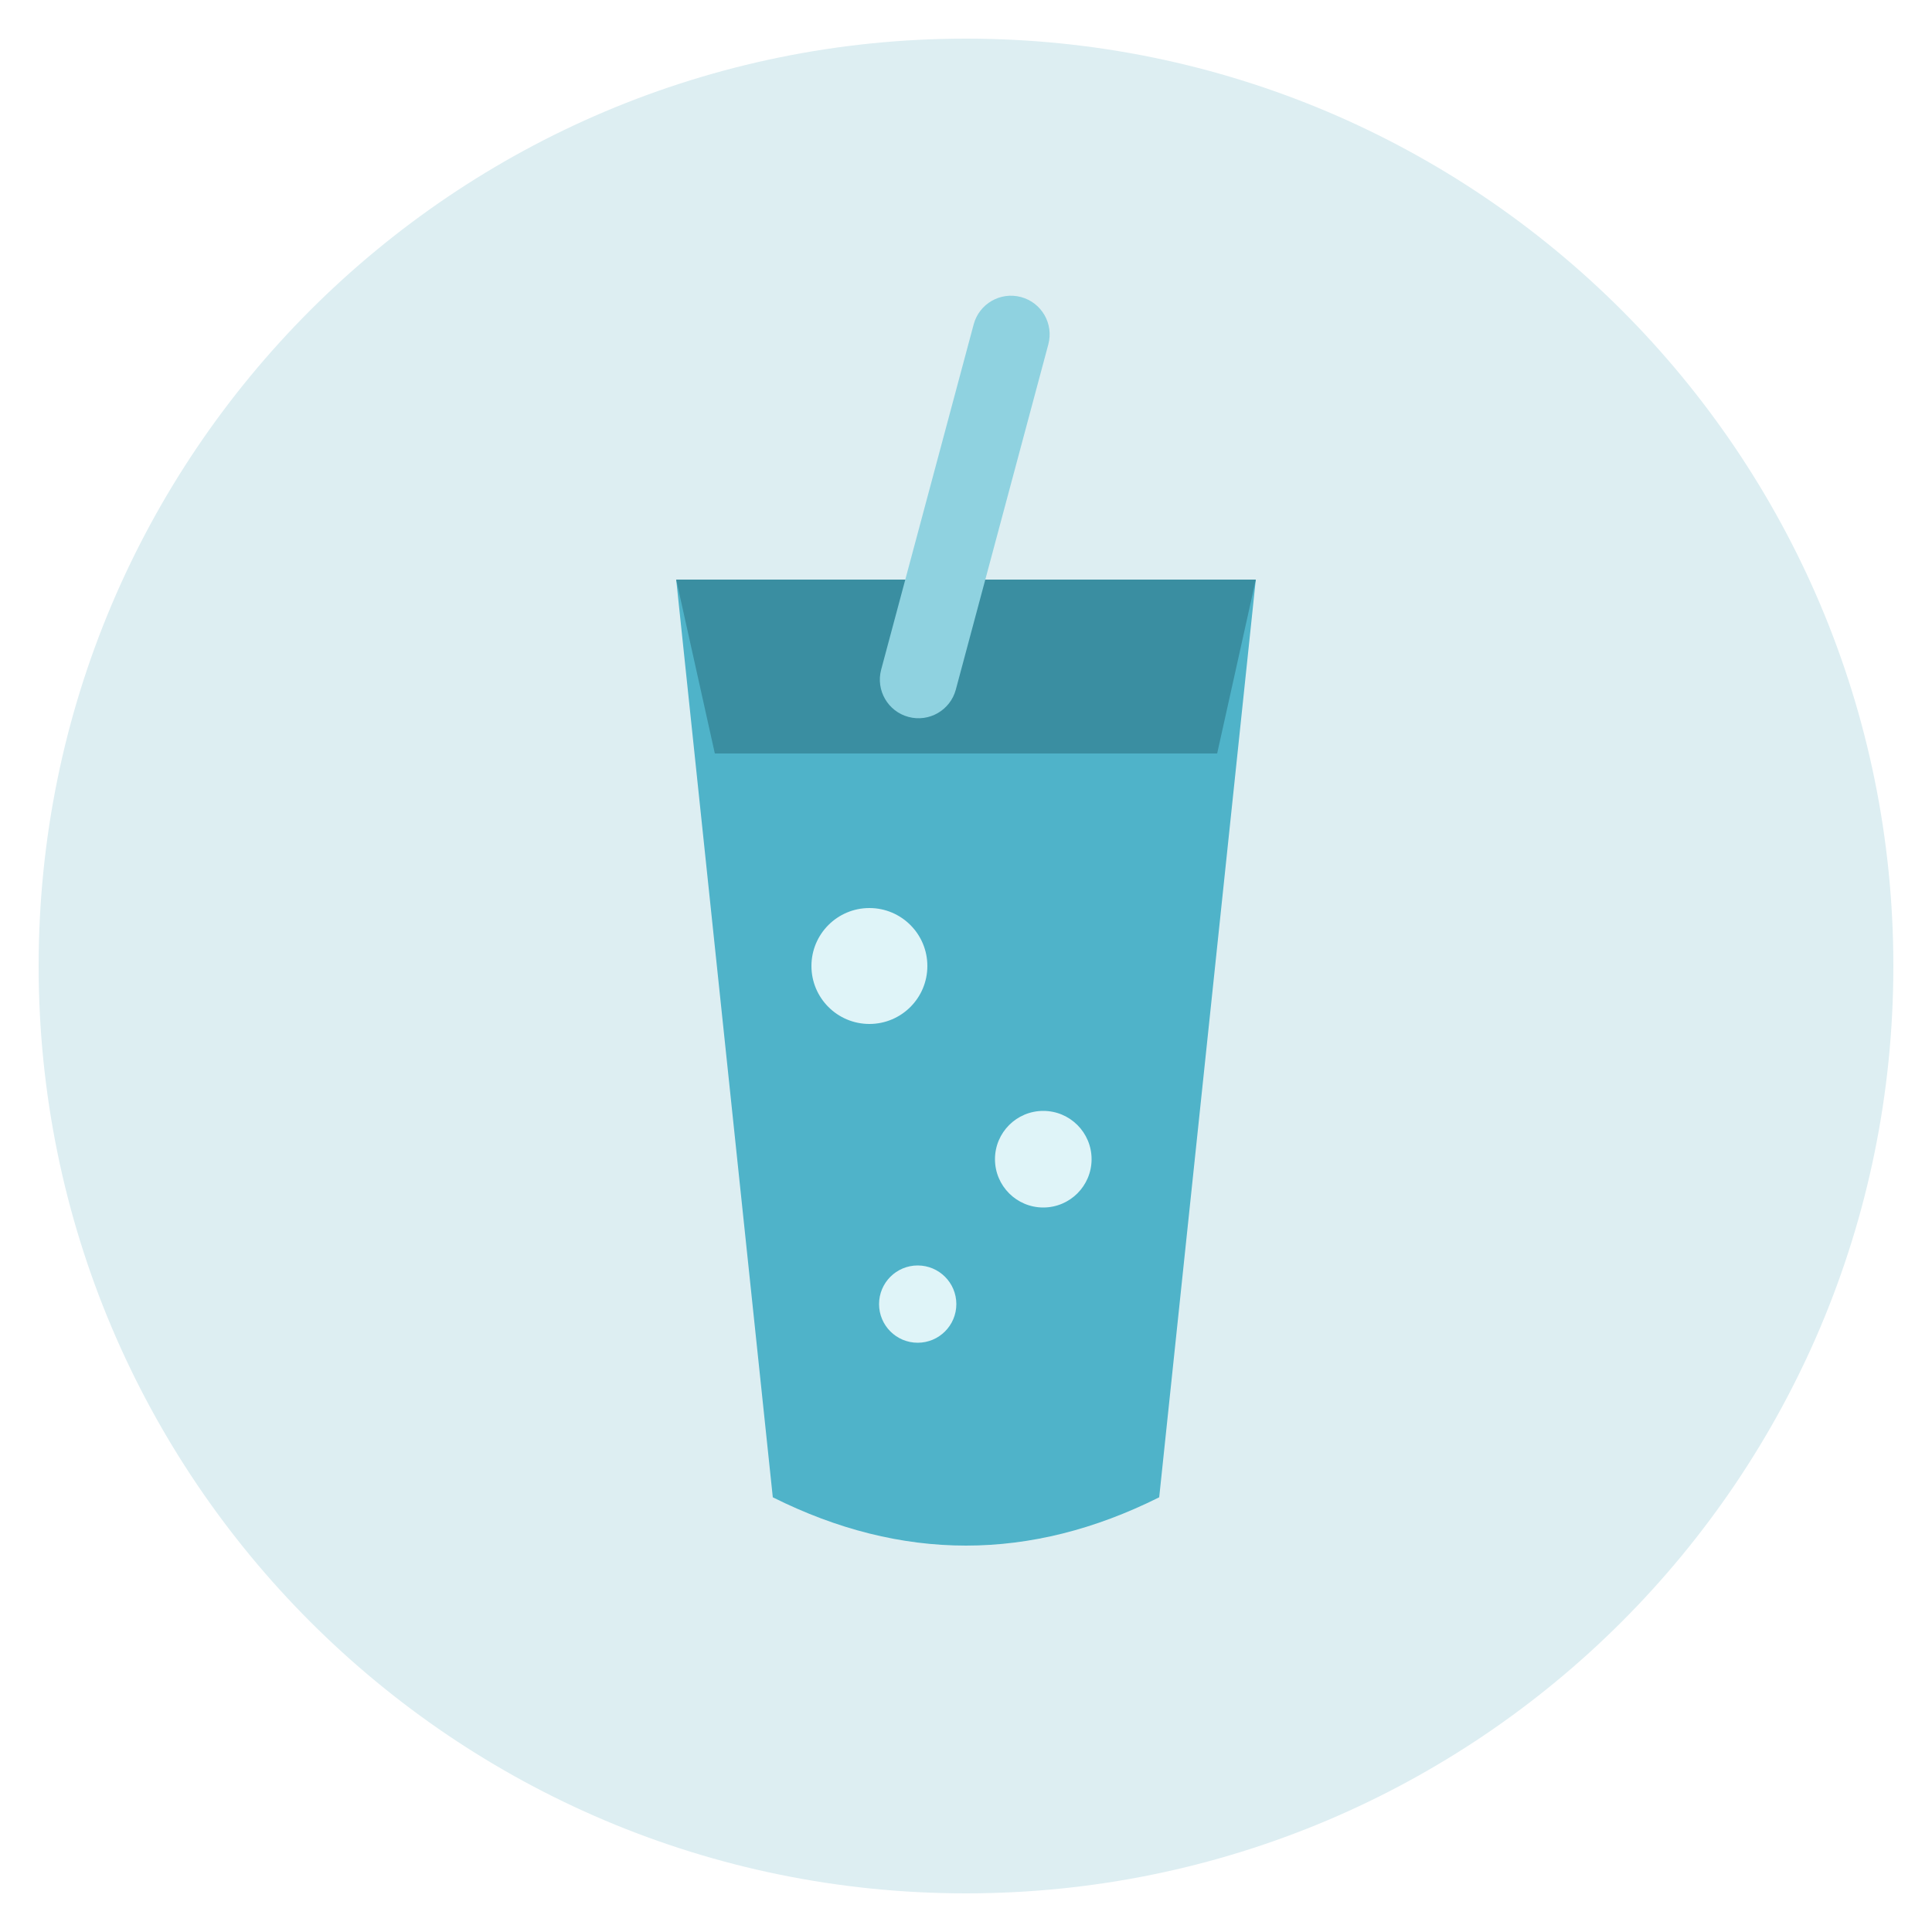
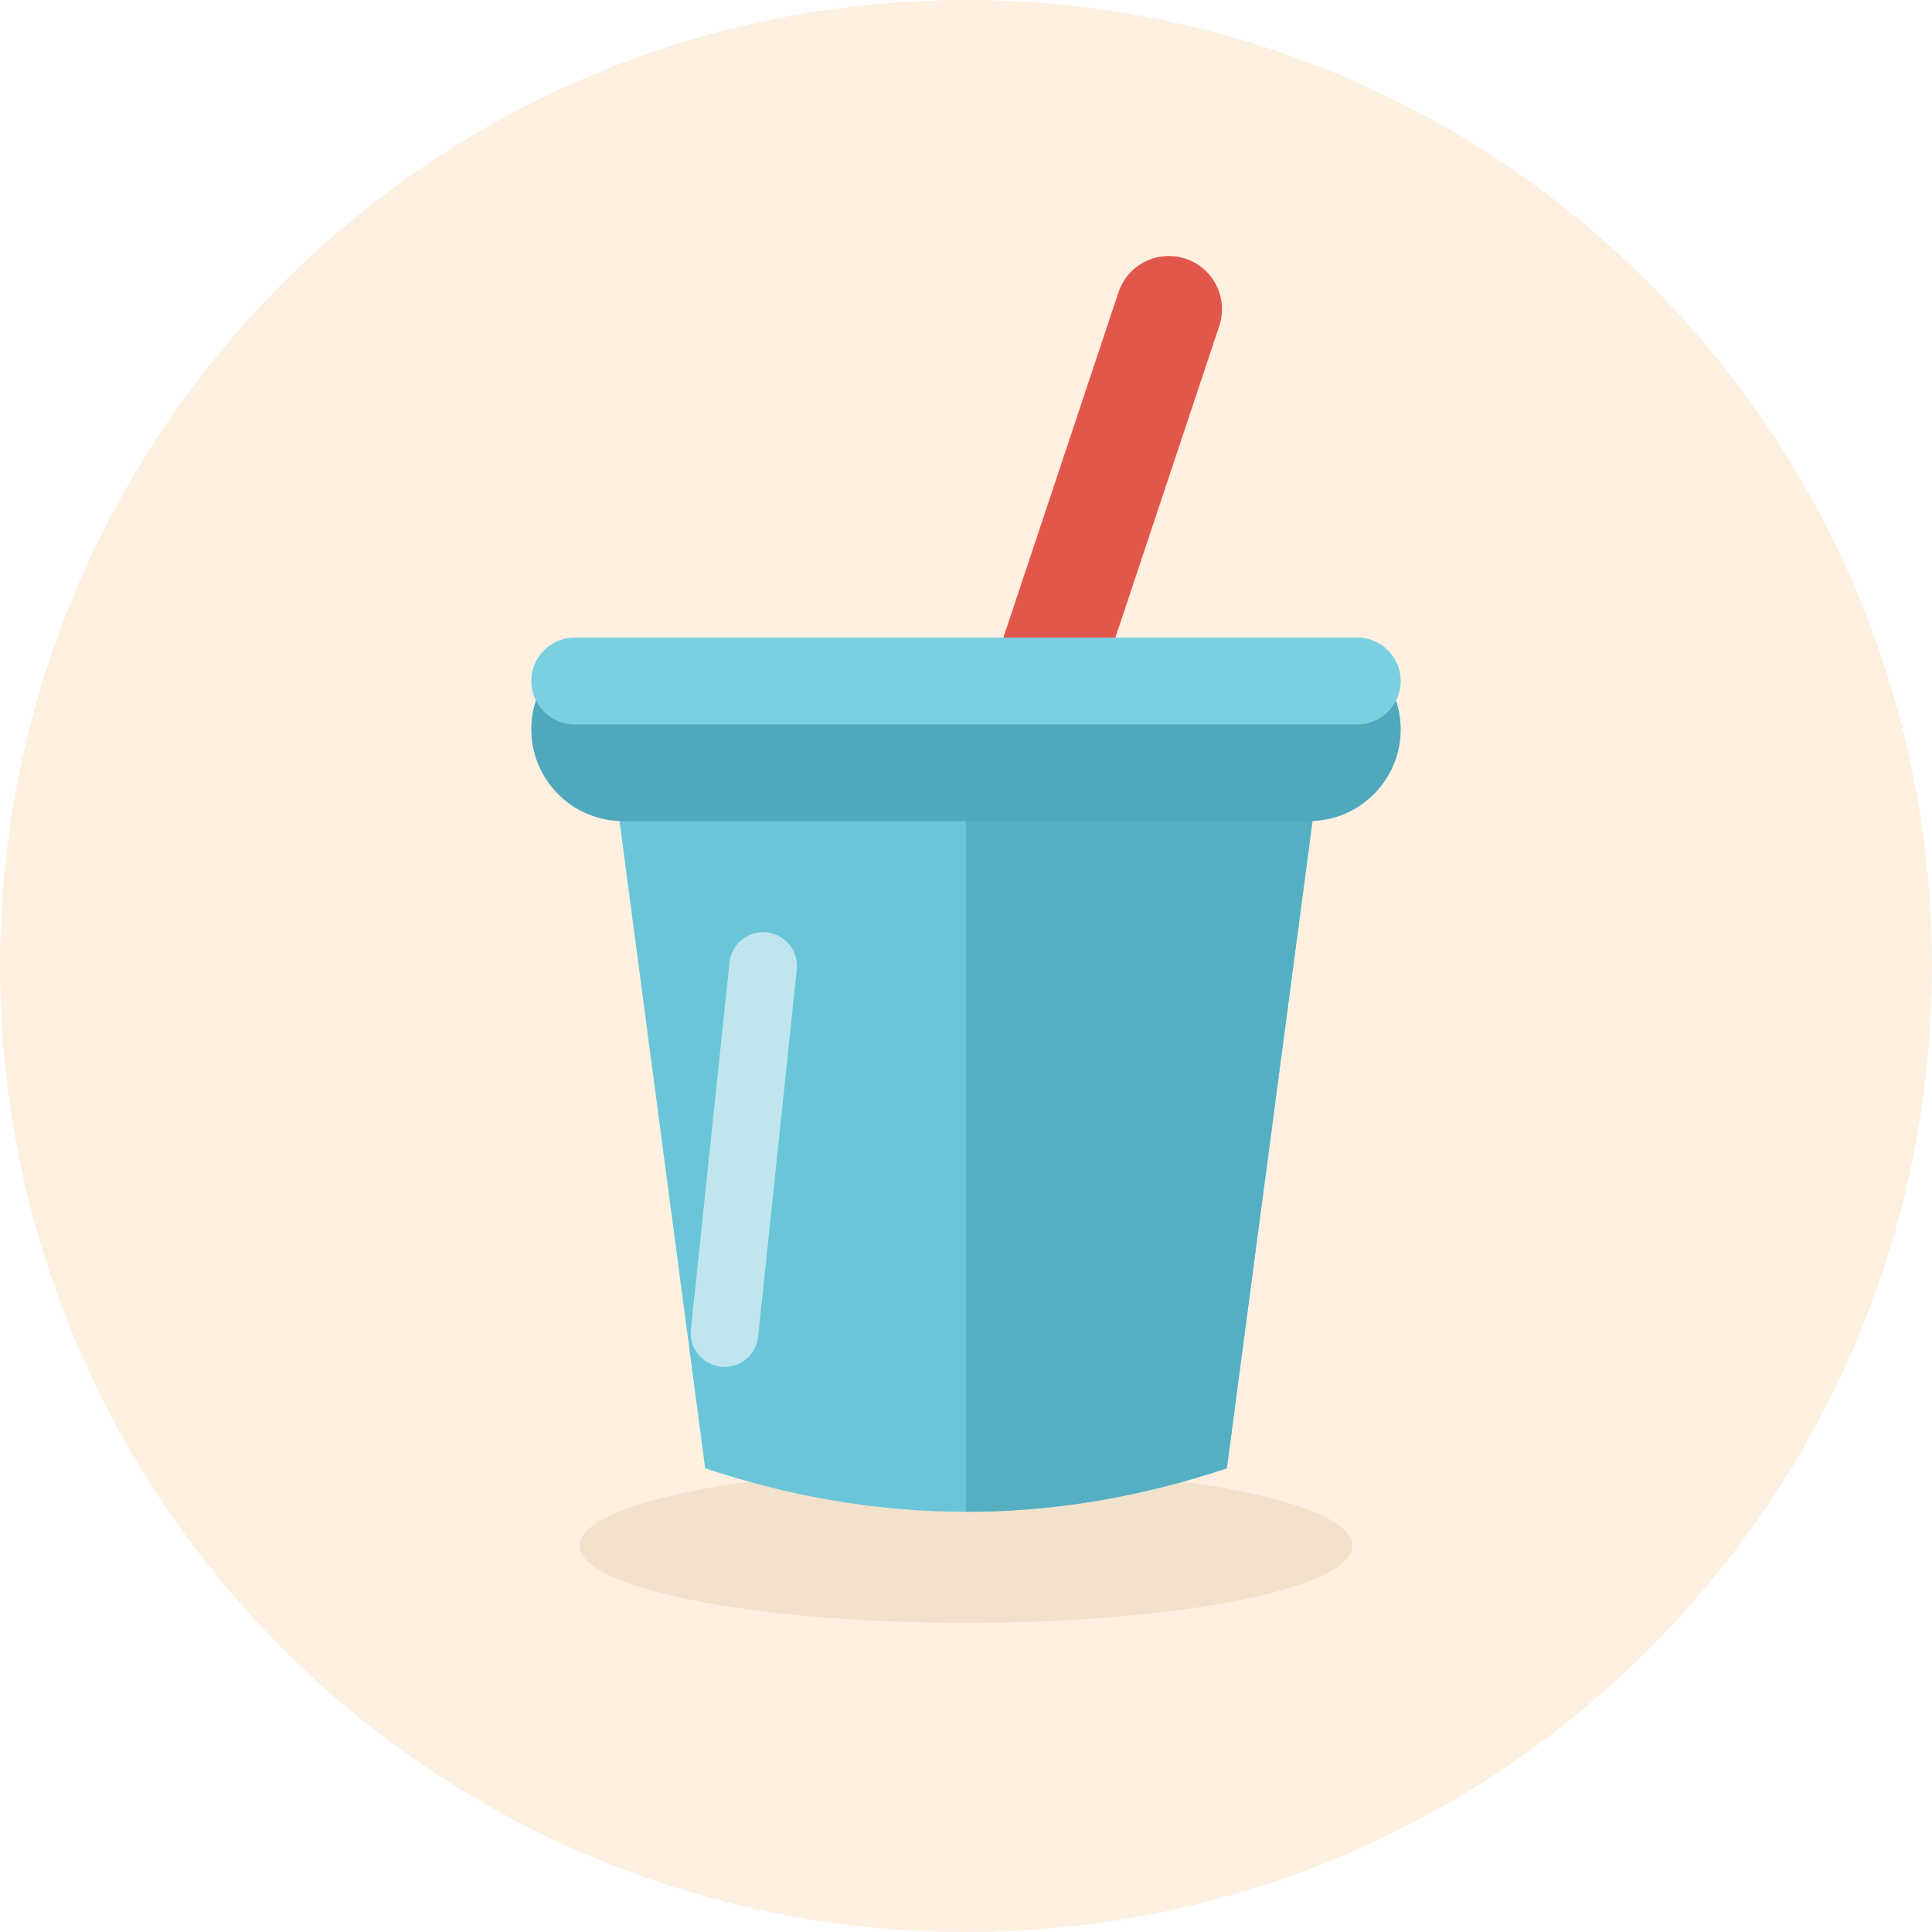
<svg xmlns="http://www.w3.org/2000/svg" viewBox="0 0 200 200">
-   <circle cx="100" cy="100" r="96" fill="#DDEEF2" />
-   <path d="M70 60 L130 60 L120 155 Q100 165 80 155 Z" fill="#4FB3C9" />
-   <path d="M70 60 L130 60 L126 78 L74 78 Z" fill="#3A8EA1" />
-   <rect x="96" y="30" width="8" height="45" rx="4" fill="#8FD2E0" transform="rotate(15 100 52)" />
-   <circle cx="90" cy="100" r="6" fill="#DFF4F8" />
-   <circle cx="108" cy="120" r="5" fill="#DFF4F8" />
-   <circle cx="95" cy="135" r="4" fill="#DFF4F8" />
+   <circle cx="100" cy="100" r="100" fill="#FDF0E1" />
+   <ellipse cx="100" cy="160" rx="40" ry="8" fill="#F2E1CB" />
+   <path d="M121 32 L107 74" stroke="#E2574C" stroke-width="11" stroke-linecap="round" />
+   <path d="M64 84 h72 l-9 68 q-27 9 -54 0 z" fill="#6BC5D8" />
+   <path d="M100 84 h36 l-9 68 q-13.5 4.5 -27 4.5 z" fill="#54AFC3" />
+   <rect x="55" y="66" width="90" height="19" rx="9.5" fill="#4FA8BC" />
+   <rect x="55" y="66" width="90" height="9" rx="4.5" fill="#7ACFE0" />
+   <path d="M79 100 l-4 38" stroke="#BFE6EF" stroke-width="7" stroke-linecap="round" />
</svg>
